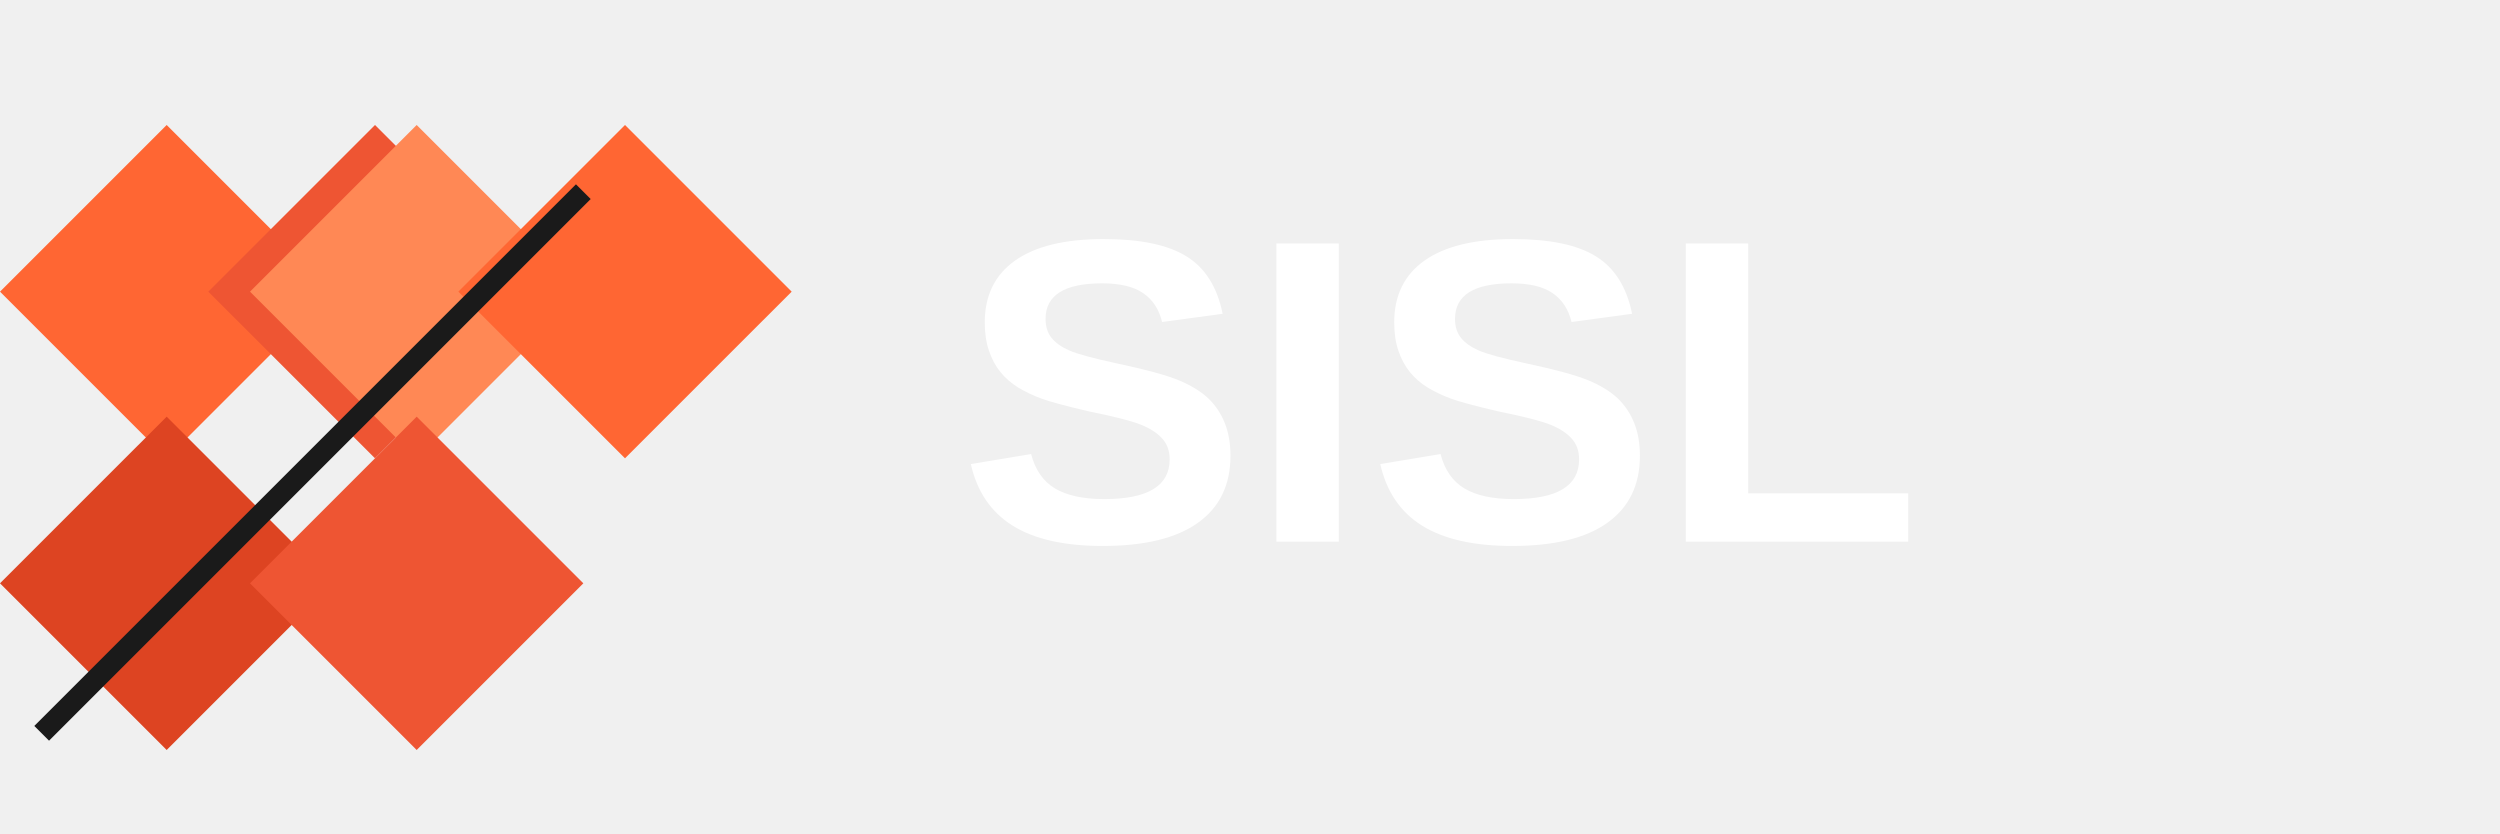
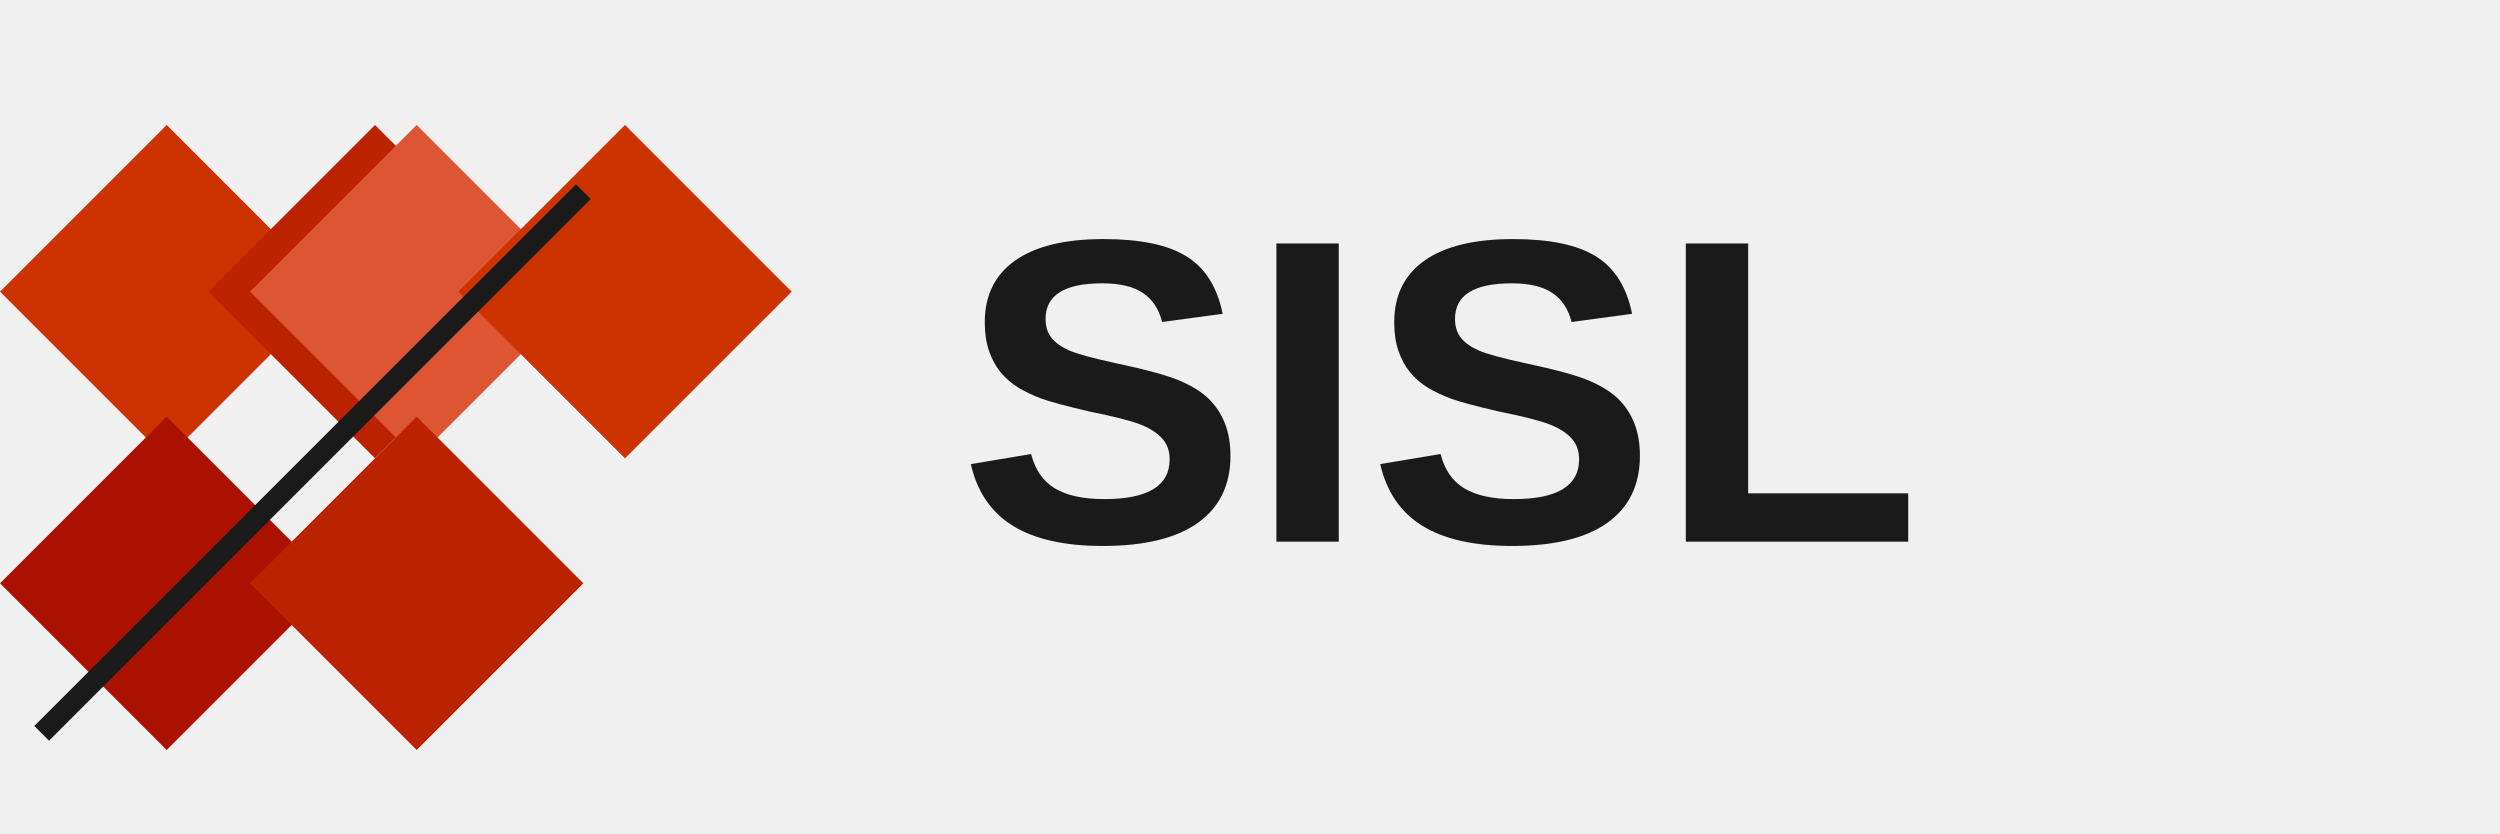
<svg xmlns="http://www.w3.org/2000/svg" viewBox="0 0 300 100">
-   <polygon points="20,15 40,35 20,55 0,35" fill="#FF6633" />
-   <polygon points="45,15 65,35 45,55 25,35" fill="#EE5533" />
-   <polygon points="20,50 40,70 20,90 0,70" fill="#DD4422" />
-   <polygon points="50,15 70,35 50,55 30,35" fill="#FF8855" />
-   <polygon points="75,15 95,35 75,55 55,35" fill="#FF6633" />
-   <polygon points="50,50 70,70 50,90 30,70" fill="#EE5533" />
+   <polygon points="20,15 40,35 20,55 0,35" fill="#CC3300" />
+   <polygon points="45,15 65,35 45,55 25,35" fill="#BB2200" />
+   <polygon points="20,50 40,70 20,90 0,70" fill="#AA1100" />
+   <polygon points="50,15 70,35 50,55 30,35" fill="#DD5533" />
+   <polygon points="75,15 95,35 75,55 55,35" fill="#CC3300" />
+   <polygon points="50,50 70,70 50,90 30,70" fill="#BB2200" />
  <line x1="5" y1="88" x2="70" y2="23" stroke="#1a1a1a" stroke-width="2.5" />
-   <text x="115" y="65" font-family="Arial, Helvetica, sans-serif" font-size="52" font-weight="bold" fill="#FFFFFF">SISL</text>
+   <text x="115" y="65" font-family="Arial, Helvetica, sans-serif" font-size="52" font-weight="bold" fill="#1a1a1a">SISL</text>
</svg>
